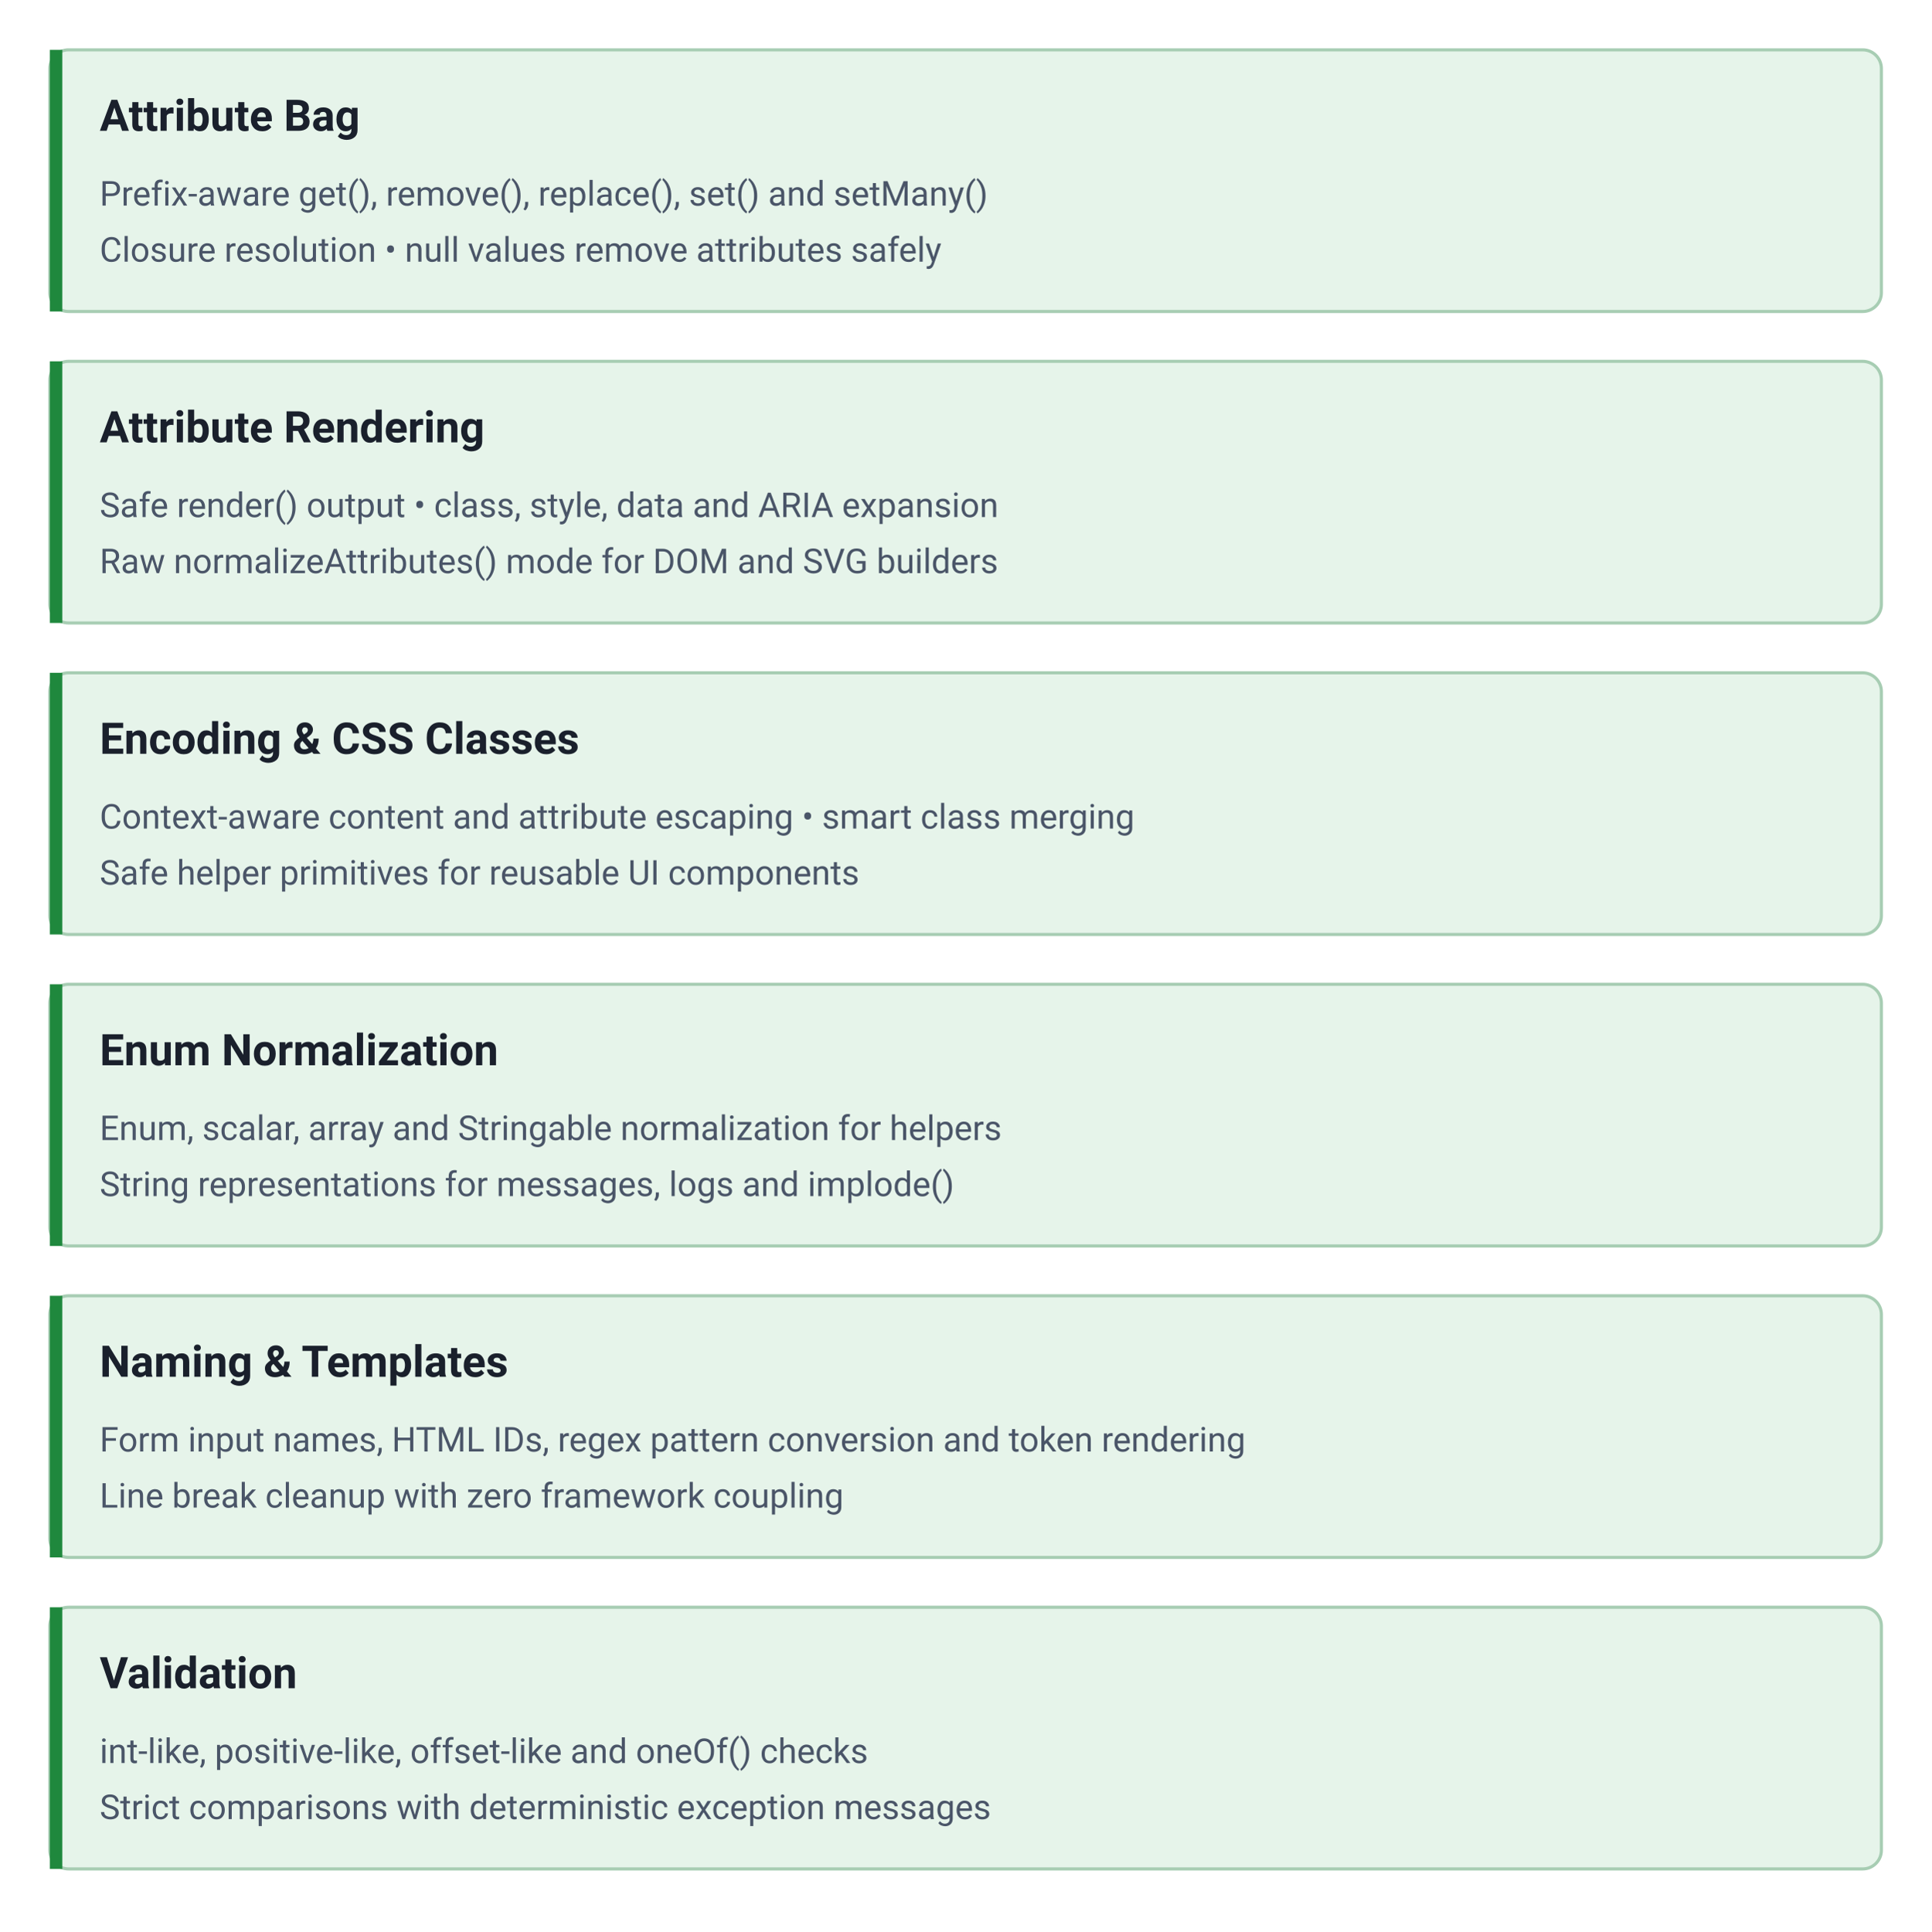
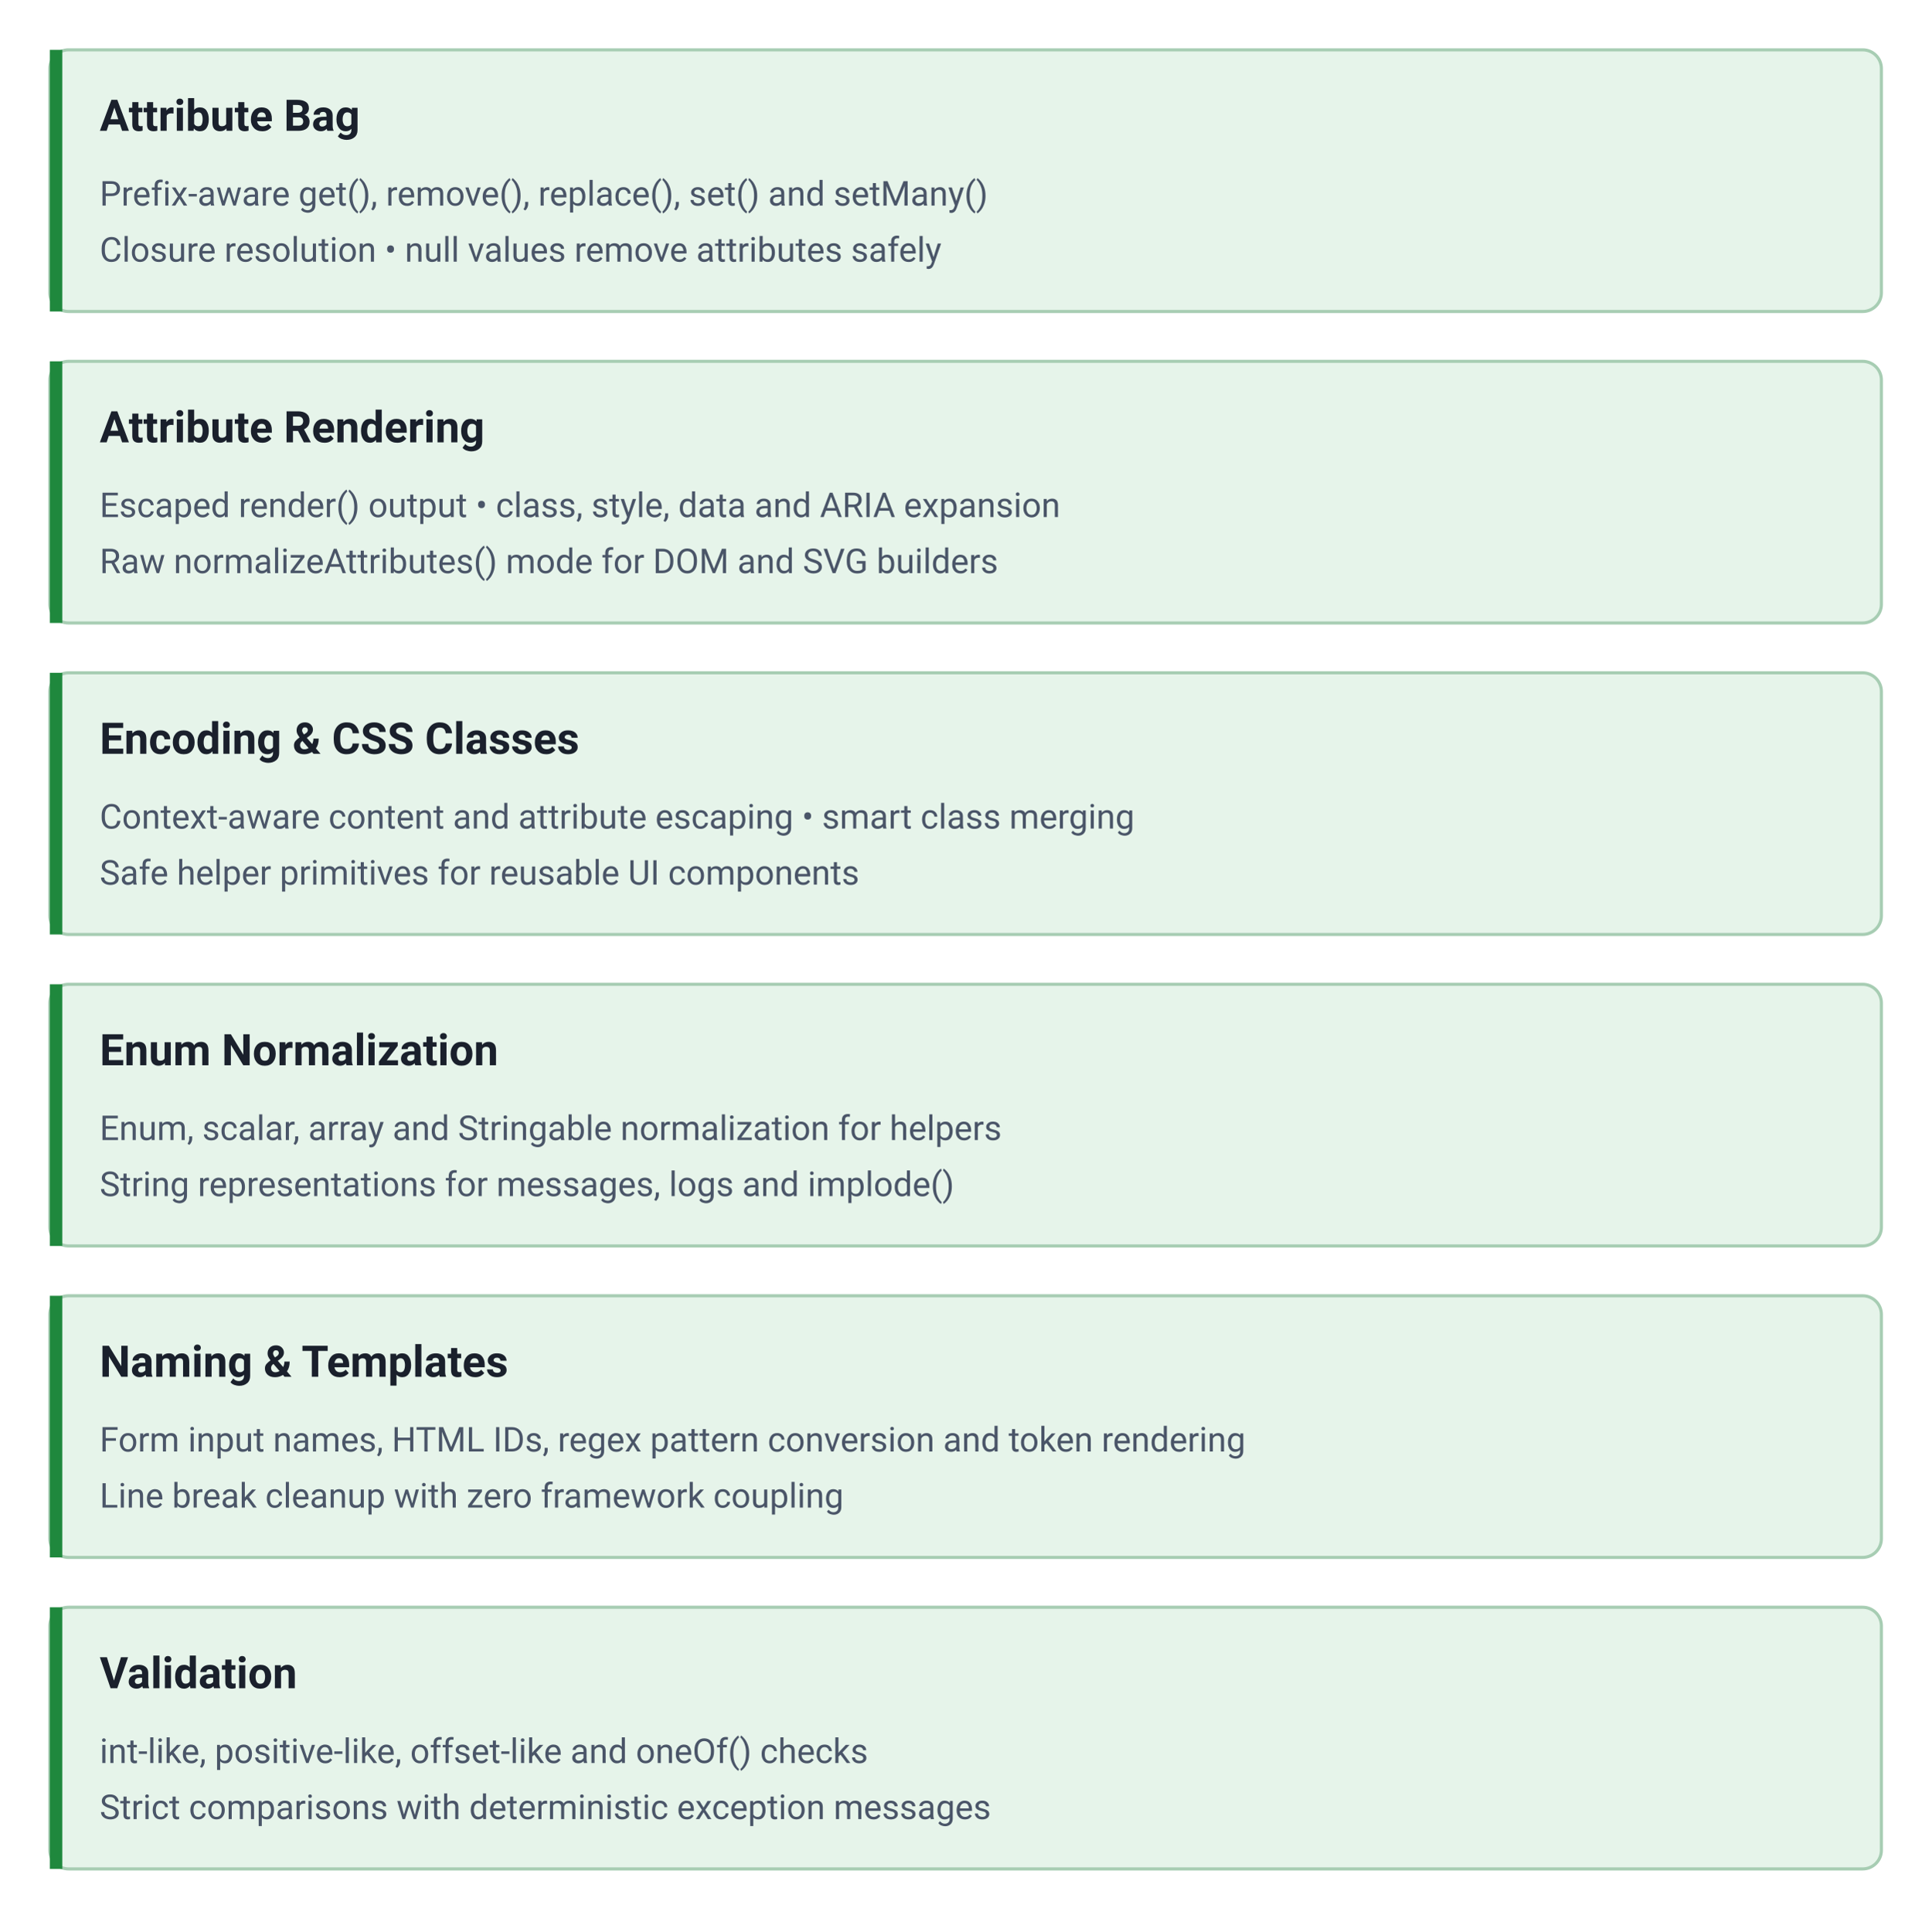
<svg xmlns="http://www.w3.org/2000/svg" viewBox="0 0 620 620" width="100%" height="580">
  <style>
        text { font-family: -apple-system, BlinkMacSystemFont, "Segoe UI", Roboto, Helvetica, Arial, sans-serif; }
        .box-bg { fill: #e6f4ea; stroke: #a7cdb3; stroke-width: 1; }
        .title { font-weight: 700; font-size: 14px; fill: #1a202c; }
        .content { font-size: 11px; fill: #4a5568; }
    </style>
  <g>
    <rect class="box-bg" x="16" y="16" width="588" height="84" rx="6" />
    <rect x="16" y="16" width="4" height="84" fill="#1f883d" />
    <text class="title" x="32" y="42">Attribute Bag</text>
    <text class="content" x="32" y="66">Prefix-aware get(), remove(), replace(), set() and setMany()</text>
    <text class="content" x="32" y="84">Closure resolution • null values remove attributes safely</text>
  </g>
  <g>
    <rect class="box-bg" x="16" y="116" width="588" height="84" rx="6" />
    <rect x="16" y="116" width="4" height="84" fill="#1f883d" />
    <text class="title" x="32" y="142">Attribute Rendering</text>
-     <text class="content" x="32" y="166">Safe render() output • class, style, data and ARIA expansion</text>
+     <text class="content" x="32" y="166">Escaped render() output • class, style, data and ARIA expansion</text>
    <text class="content" x="32" y="184">Raw normalizeAttributes() mode for DOM and SVG builders</text>
  </g>
  <g>
    <rect class="box-bg" x="16" y="216" width="588" height="84" rx="6" />
    <rect x="16" y="216" width="4" height="84" fill="#1f883d" />
    <text class="title" x="32" y="242">Encoding &amp; CSS Classes</text>
    <text class="content" x="32" y="266">Context-aware content and attribute escaping • smart class merging</text>
    <text class="content" x="32" y="284">Safe helper primitives for reusable UI components</text>
  </g>
  <g>
    <rect class="box-bg" x="16" y="316" width="588" height="84" rx="6" />
    <rect x="16" y="316" width="4" height="84" fill="#1f883d" />
    <text class="title" x="32" y="342">Enum Normalization</text>
    <text class="content" x="32" y="366">Enum, scalar, array and Stringable normalization for helpers</text>
    <text class="content" x="32" y="384">String representations for messages, logs and implode()</text>
  </g>
  <g>
    <rect class="box-bg" x="16" y="416" width="588" height="84" rx="6" />
    <rect x="16" y="416" width="4" height="84" fill="#1f883d" />
    <text class="title" x="32" y="442">Naming &amp; Templates</text>
    <text class="content" x="32" y="466">Form input names, HTML IDs, regex pattern conversion and token rendering</text>
    <text class="content" x="32" y="484">Line break cleanup with zero framework coupling</text>
  </g>
  <g>
    <rect class="box-bg" x="16" y="516" width="588" height="84" rx="6" />
    <rect x="16" y="516" width="4" height="84" fill="#1f883d" />
    <text class="title" x="32" y="542">Validation</text>
    <text class="content" x="32" y="566">int-like, positive-like, offset-like and oneOf() checks</text>
    <text class="content" x="32" y="584">Strict comparisons with deterministic exception messages</text>
  </g>
</svg>
